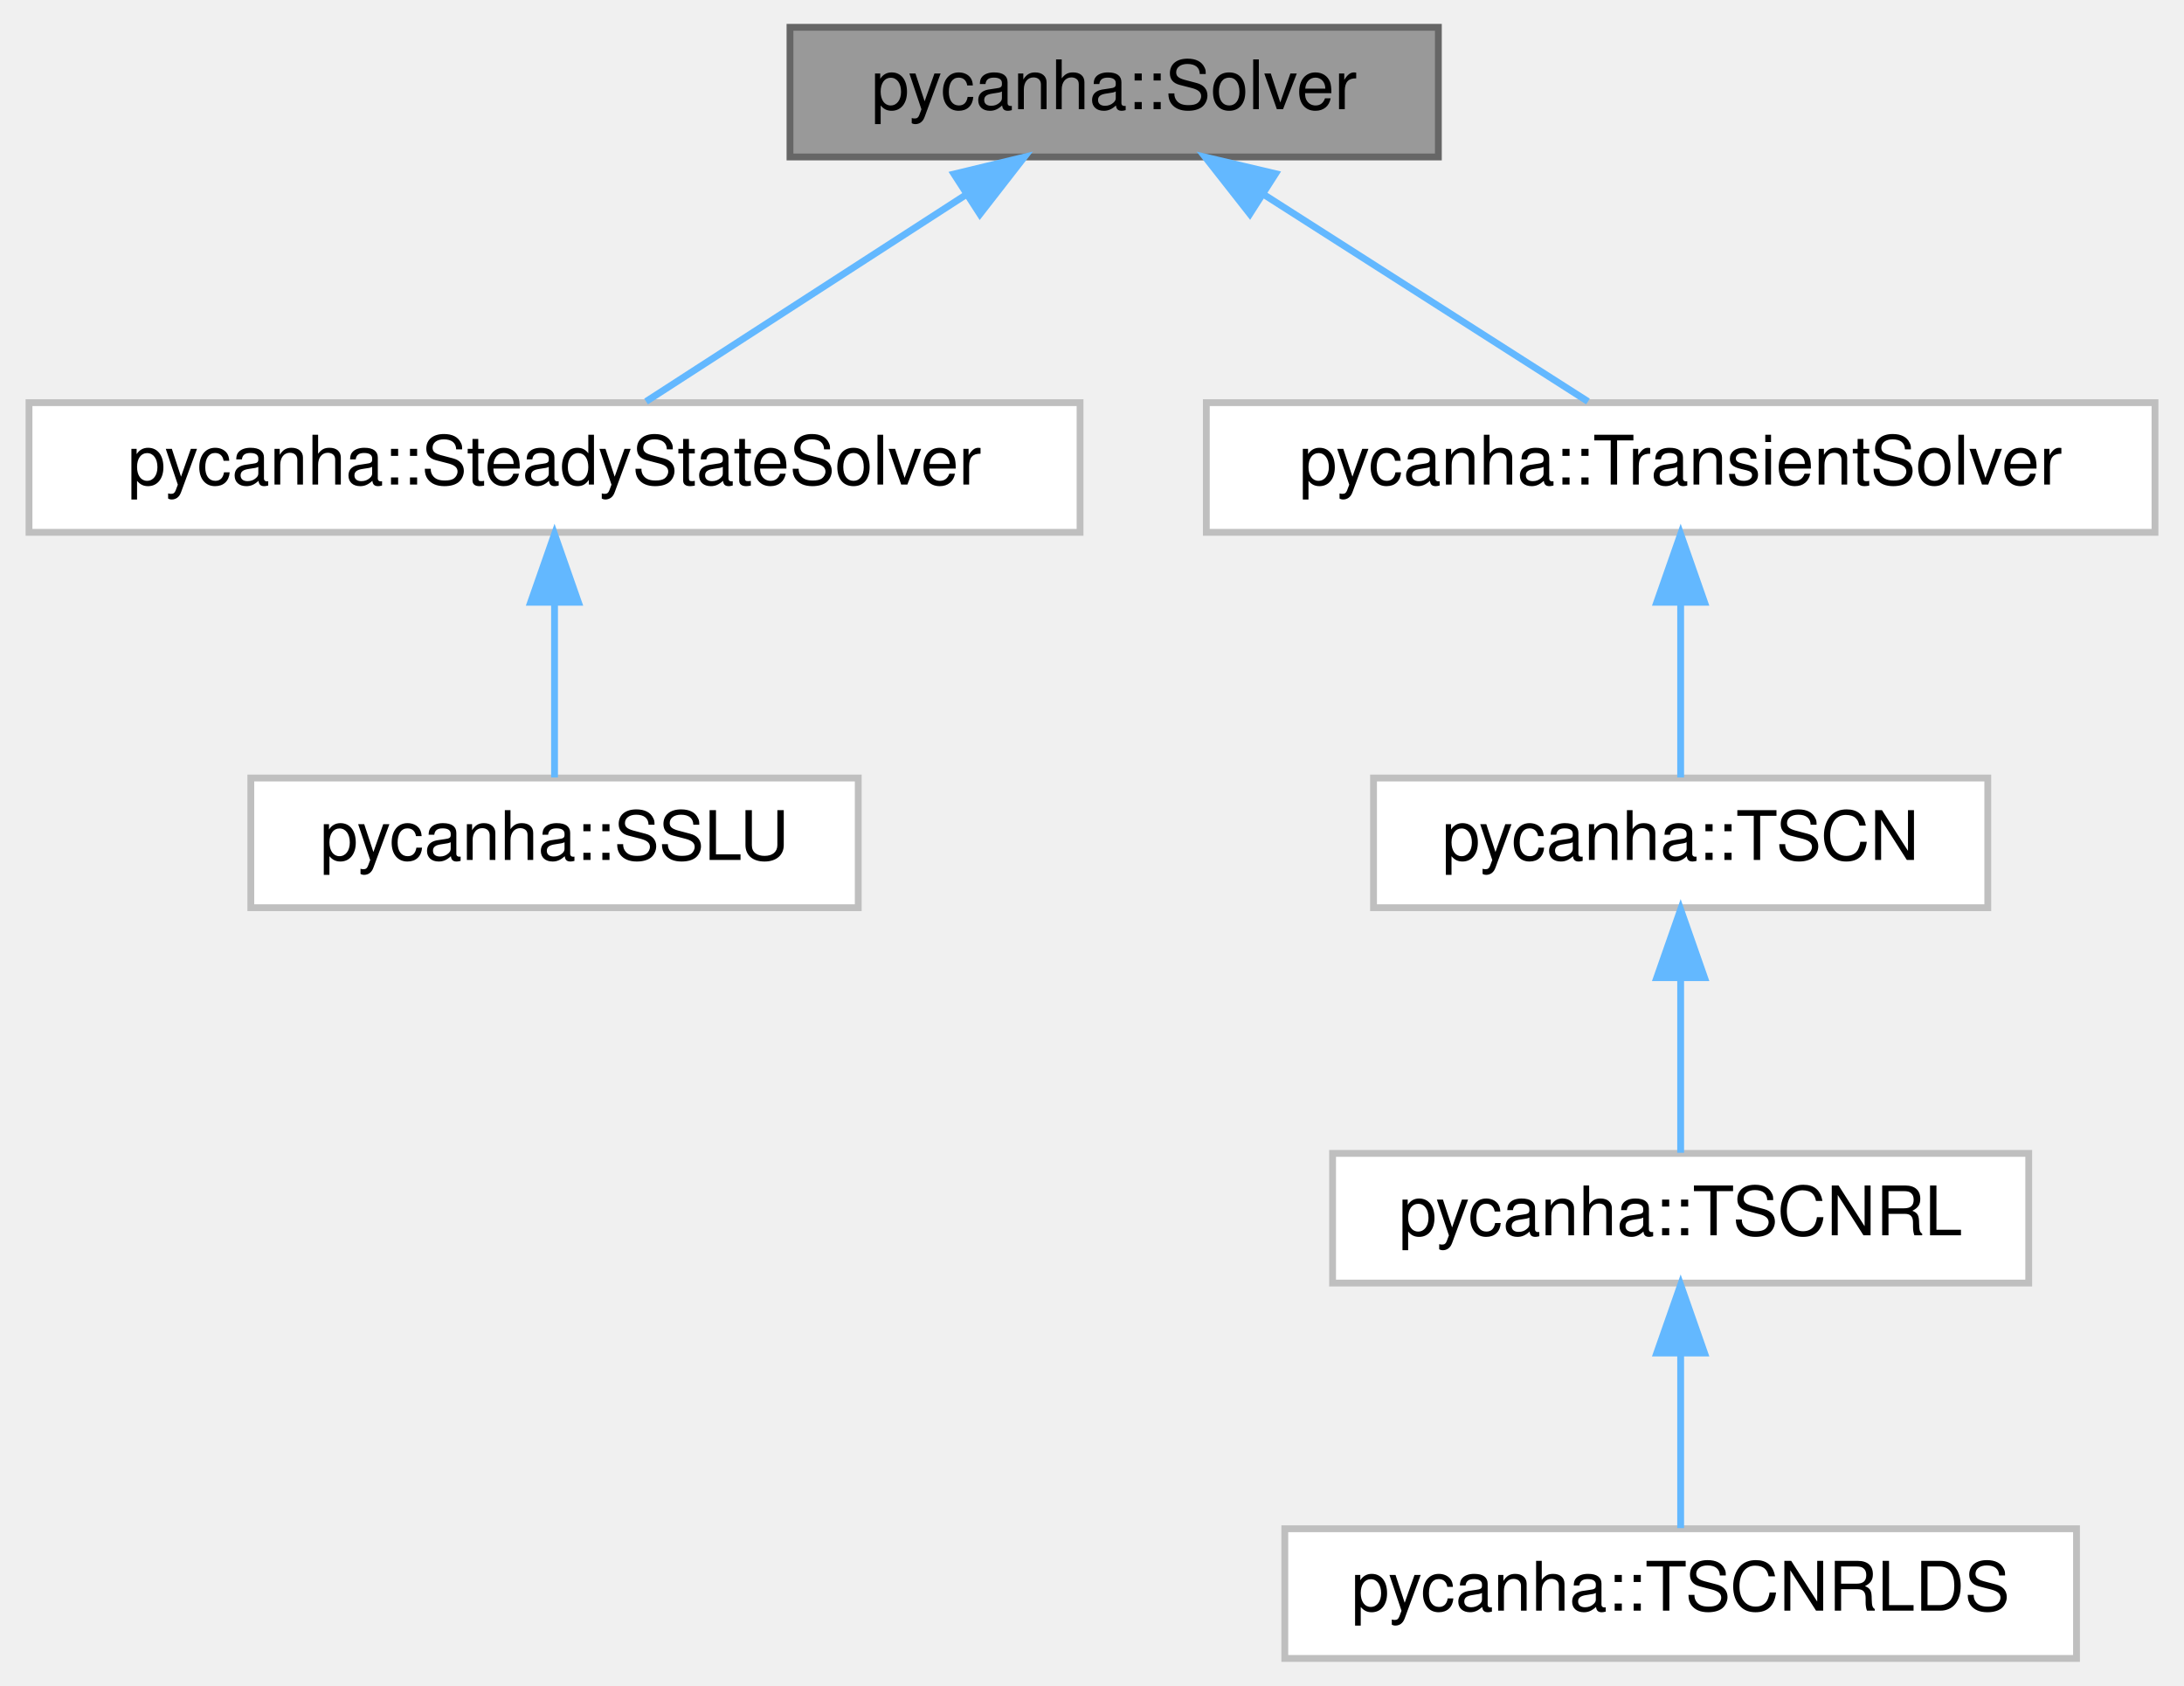
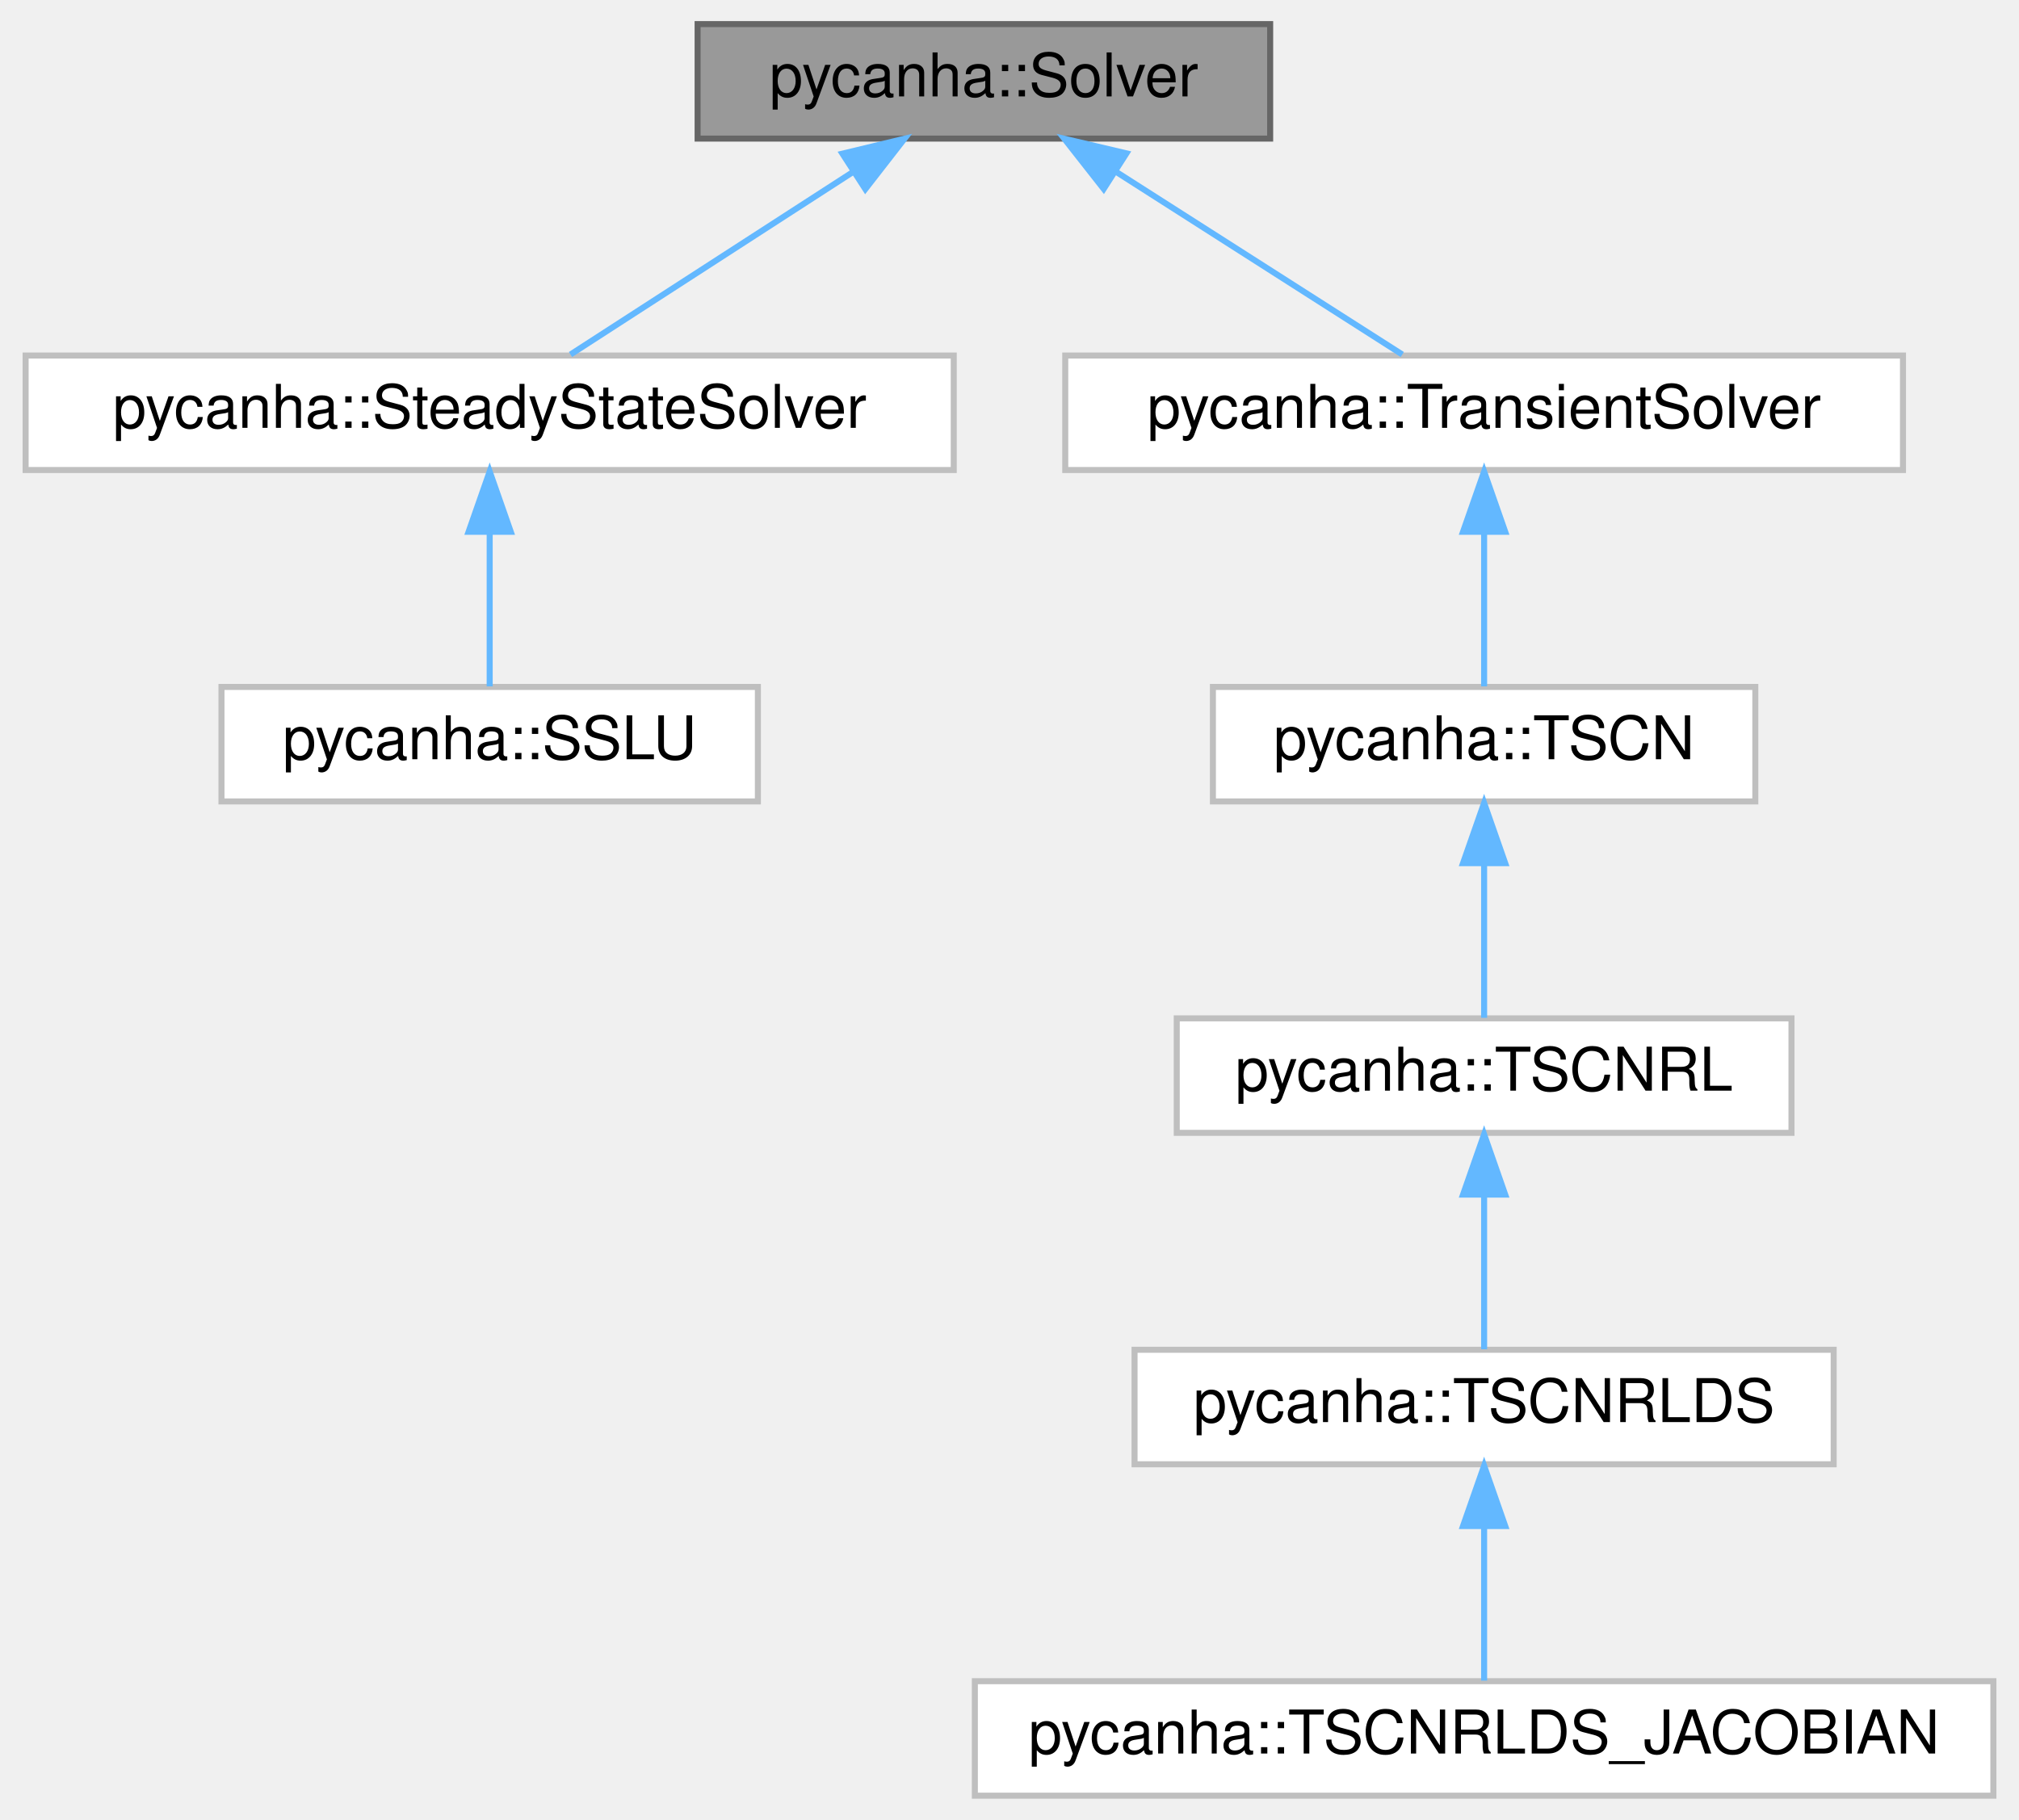
- <svg xmlns="http://www.w3.org/2000/svg" xmlns:xlink="http://www.w3.org/1999/xlink" width="320pt" height="247pt" viewBox="0.00 0.00 319.50 247.00">
-   <g id="graph0" class="graph" transform="scale(1 1) rotate(0) translate(4 243)">
+ <svg xmlns="http://www.w3.org/2000/svg" xmlns:xlink="http://www.w3.org/1999/xlink" width="335pt" height="302pt" viewBox="0.00 0.00 334.50 302.00">
+   <g id="graph0" class="graph" transform="scale(1 1) rotate(0) translate(4 298)">
    <g id="Node000001" class="node">
      <g id="a_Node000001">
        <a xlink:title=" ">
-           <polygon fill="#999999" stroke="#666666" points="206.5,-239 111.5,-239 111.5,-220 206.5,-220 206.5,-239" />
-           <text text-anchor="middle" x="159" y="-227" font-family="Helvetica,sans-Serif" font-size="10.00">pycanha::Solver</text>
+           <polygon fill="#999999" stroke="#666666" points="206.5,-294 111.5,-294 111.5,-275 206.5,-275 206.5,-294" />
+           <text text-anchor="middle" x="159" y="-282" font-family="Helvetica,sans-Serif" font-size="10.00">pycanha::Solver</text>
        </a>
      </g>
    </g>
    <g id="Node000002" class="node">
      <g id="a_Node000002">
        <a xlink:href="classpycanha_1_1SteadyStateSolver.html" target="_top" xlink:title=" ">
-           <polygon fill="white" stroke="#bfbfbf" points="154,-184 0,-184 0,-165 154,-165 154,-184" />
-           <text text-anchor="middle" x="77" y="-172" font-family="Helvetica,sans-Serif" font-size="10.00">pycanha::SteadyStateSolver</text>
+           <polygon fill="white" stroke="#bfbfbf" points="154,-239 0,-239 0,-220 154,-220 154,-239" />
+           <text text-anchor="middle" x="77" y="-227" font-family="Helvetica,sans-Serif" font-size="10.00">pycanha::SteadyStateSolver</text>
        </a>
      </g>
    </g>
    <g id="edge1_Node000001_Node000002" class="edge">
      <g id="a_edge1_Node000001_Node000002">
        <a xlink:title=" ">
-           <path fill="none" stroke="#63b8ff" d="M137.22,-214.42C122.34,-204.81 103.09,-192.37 90.41,-184.17" />
-           <polygon fill="#63b8ff" stroke="#63b8ff" points="135.53,-217.5 145.83,-219.98 139.33,-211.62 135.53,-217.5" />
+           <path fill="none" stroke="#63b8ff" d="M137.22,-269.42C122.34,-259.81 103.09,-247.37 90.41,-239.17" />
+           <polygon fill="#63b8ff" stroke="#63b8ff" points="135.53,-272.5 145.83,-274.98 139.33,-266.62 135.53,-272.5" />
        </a>
      </g>
    </g>
    <g id="Node000004" class="node">
      <g id="a_Node000004">
        <a xlink:href="classpycanha_1_1TransientSolver.html" target="_top" xlink:title=" ">
-           <polygon fill="white" stroke="#bfbfbf" points="311.5,-184 172.5,-184 172.5,-165 311.5,-165 311.5,-184" />
-           <text text-anchor="middle" x="242" y="-172" font-family="Helvetica,sans-Serif" font-size="10.00">pycanha::TransientSolver</text>
+           <polygon fill="white" stroke="#bfbfbf" points="311.5,-239 172.5,-239 172.5,-220 311.5,-220 311.5,-239" />
+           <text text-anchor="middle" x="242" y="-227" font-family="Helvetica,sans-Serif" font-size="10.00">pycanha::TransientSolver</text>
        </a>
      </g>
    </g>
    <g id="edge3_Node000001_Node000004" class="edge">
      <g id="a_edge3_Node000001_Node000004">
        <a xlink:title=" ">
-           <path fill="none" stroke="#63b8ff" d="M181.04,-214.42C196.11,-204.81 215.59,-192.37 228.42,-184.17" />
-           <polygon fill="#63b8ff" stroke="#63b8ff" points="178.88,-211.65 172.34,-219.98 182.65,-217.55 178.88,-211.65" />
+           <path fill="none" stroke="#63b8ff" d="M181.04,-269.42C196.11,-259.81 215.59,-247.37 228.42,-239.17" />
+           <polygon fill="#63b8ff" stroke="#63b8ff" points="178.88,-266.65 172.34,-274.98 182.65,-272.55 178.88,-266.65" />
        </a>
      </g>
    </g>
    <g id="Node000003" class="node">
      <g id="a_Node000003">
        <a xlink:href="classpycanha_1_1SSLU.html" target="_top" xlink:title=" ">
-           <polygon fill="white" stroke="#bfbfbf" points="121.5,-129 32.5,-129 32.5,-110 121.5,-110 121.5,-129" />
-           <text text-anchor="middle" x="77" y="-117" font-family="Helvetica,sans-Serif" font-size="10.00">pycanha::SSLU</text>
+           <polygon fill="white" stroke="#bfbfbf" points="121.5,-184 32.5,-184 32.5,-165 121.5,-165 121.5,-184" />
+           <text text-anchor="middle" x="77" y="-172" font-family="Helvetica,sans-Serif" font-size="10.00">pycanha::SSLU</text>
        </a>
      </g>
    </g>
    <g id="edge2_Node000002_Node000003" class="edge">
      <g id="a_edge2_Node000002_Node000003">
        <a xlink:title=" ">
-           <path fill="none" stroke="#63b8ff" d="M77,-154.66C77,-145.93 77,-135.99 77,-129.09" />
-           <polygon fill="#63b8ff" stroke="#63b8ff" points="73.5,-154.75 77,-164.75 80.5,-154.75 73.5,-154.75" />
+           <path fill="none" stroke="#63b8ff" d="M77,-209.66C77,-200.93 77,-190.99 77,-184.09" />
+           <polygon fill="#63b8ff" stroke="#63b8ff" points="73.5,-209.75 77,-219.75 80.5,-209.75 73.5,-209.75" />
        </a>
      </g>
    </g>
    <g id="Node000005" class="node">
      <g id="a_Node000005">
        <a xlink:href="classpycanha_1_1TSCN.html" target="_top" xlink:title=" ">
-           <polygon fill="white" stroke="#bfbfbf" points="287,-129 197,-129 197,-110 287,-110 287,-129" />
-           <text text-anchor="middle" x="242" y="-117" font-family="Helvetica,sans-Serif" font-size="10.00">pycanha::TSCN</text>
+           <polygon fill="white" stroke="#bfbfbf" points="287,-184 197,-184 197,-165 287,-165 287,-184" />
+           <text text-anchor="middle" x="242" y="-172" font-family="Helvetica,sans-Serif" font-size="10.00">pycanha::TSCN</text>
        </a>
      </g>
    </g>
    <g id="edge4_Node000004_Node000005" class="edge">
      <g id="a_edge4_Node000004_Node000005">
        <a xlink:title=" ">
-           <path fill="none" stroke="#63b8ff" d="M242,-154.66C242,-145.93 242,-135.99 242,-129.09" />
-           <polygon fill="#63b8ff" stroke="#63b8ff" points="238.5,-154.75 242,-164.75 245.5,-154.75 238.5,-154.75" />
+           <path fill="none" stroke="#63b8ff" d="M242,-209.66C242,-200.93 242,-190.99 242,-184.09" />
+           <polygon fill="#63b8ff" stroke="#63b8ff" points="238.5,-209.75 242,-219.75 245.5,-209.75 238.5,-209.75" />
        </a>
      </g>
    </g>
    <g id="Node000006" class="node">
      <g id="a_Node000006">
        <a xlink:href="classpycanha_1_1TSCNRL.html" target="_top" xlink:title=" ">
-           <polygon fill="white" stroke="#bfbfbf" points="293,-74 191,-74 191,-55 293,-55 293,-74" />
-           <text text-anchor="middle" x="242" y="-62" font-family="Helvetica,sans-Serif" font-size="10.00">pycanha::TSCNRL</text>
+           <polygon fill="white" stroke="#bfbfbf" points="293,-129 191,-129 191,-110 293,-110 293,-129" />
+           <text text-anchor="middle" x="242" y="-117" font-family="Helvetica,sans-Serif" font-size="10.00">pycanha::TSCNRL</text>
        </a>
      </g>
    </g>
    <g id="edge5_Node000005_Node000006" class="edge">
      <g id="a_edge5_Node000005_Node000006">
        <a xlink:title=" ">
-           <path fill="none" stroke="#63b8ff" d="M242,-99.66C242,-90.93 242,-80.99 242,-74.09" />
-           <polygon fill="#63b8ff" stroke="#63b8ff" points="238.5,-99.75 242,-109.75 245.5,-99.75 238.5,-99.75" />
+           <path fill="none" stroke="#63b8ff" d="M242,-154.66C242,-145.93 242,-135.99 242,-129.09" />
+           <polygon fill="#63b8ff" stroke="#63b8ff" points="238.5,-154.75 242,-164.75 245.5,-154.75 238.5,-154.75" />
        </a>
      </g>
    </g>
    <g id="Node000007" class="node">
      <g id="a_Node000007">
        <a xlink:href="classpycanha_1_1TSCNRLDS.html" target="_top" xlink:title=" ">
-           <polygon fill="white" stroke="#bfbfbf" points="300,-19 184,-19 184,0 300,0 300,-19" />
-           <text text-anchor="middle" x="242" y="-7" font-family="Helvetica,sans-Serif" font-size="10.00">pycanha::TSCNRLDS</text>
+           <polygon fill="white" stroke="#bfbfbf" points="300,-74 184,-74 184,-55 300,-55 300,-74" />
+           <text text-anchor="middle" x="242" y="-62" font-family="Helvetica,sans-Serif" font-size="10.00">pycanha::TSCNRLDS</text>
        </a>
      </g>
    </g>
    <g id="edge6_Node000006_Node000007" class="edge">
      <g id="a_edge6_Node000006_Node000007">
+         <a xlink:title=" ">
+           <path fill="none" stroke="#63b8ff" d="M242,-99.66C242,-90.93 242,-80.99 242,-74.09" />
+           <polygon fill="#63b8ff" stroke="#63b8ff" points="238.5,-99.75 242,-109.75 245.5,-99.75 238.5,-99.75" />
+         </a>
+       </g>
+     </g>
+     <g id="Node000008" class="node">
+       <g id="a_Node000008">
+         <a xlink:href="classpycanha_1_1TSCNRLDS__JACOBIAN.html" target="_top" xlink:title=" ">
+           <polygon fill="white" stroke="#bfbfbf" points="326.5,-19 157.5,-19 157.5,0 326.5,0 326.5,-19" />
+           <text text-anchor="middle" x="242" y="-7" font-family="Helvetica,sans-Serif" font-size="10.00">pycanha::TSCNRLDS_JACOBIAN</text>
+         </a>
+       </g>
+     </g>
+     <g id="edge7_Node000007_Node000008" class="edge">
+       <g id="a_edge7_Node000007_Node000008">
        <a xlink:title=" ">
          <path fill="none" stroke="#63b8ff" d="M242,-44.66C242,-35.93 242,-25.99 242,-19.09" />
          <polygon fill="#63b8ff" stroke="#63b8ff" points="238.5,-44.75 242,-54.75 245.5,-44.75 238.5,-44.75" />
        </a>
      </g>
    </g>
  </g>
</svg>
